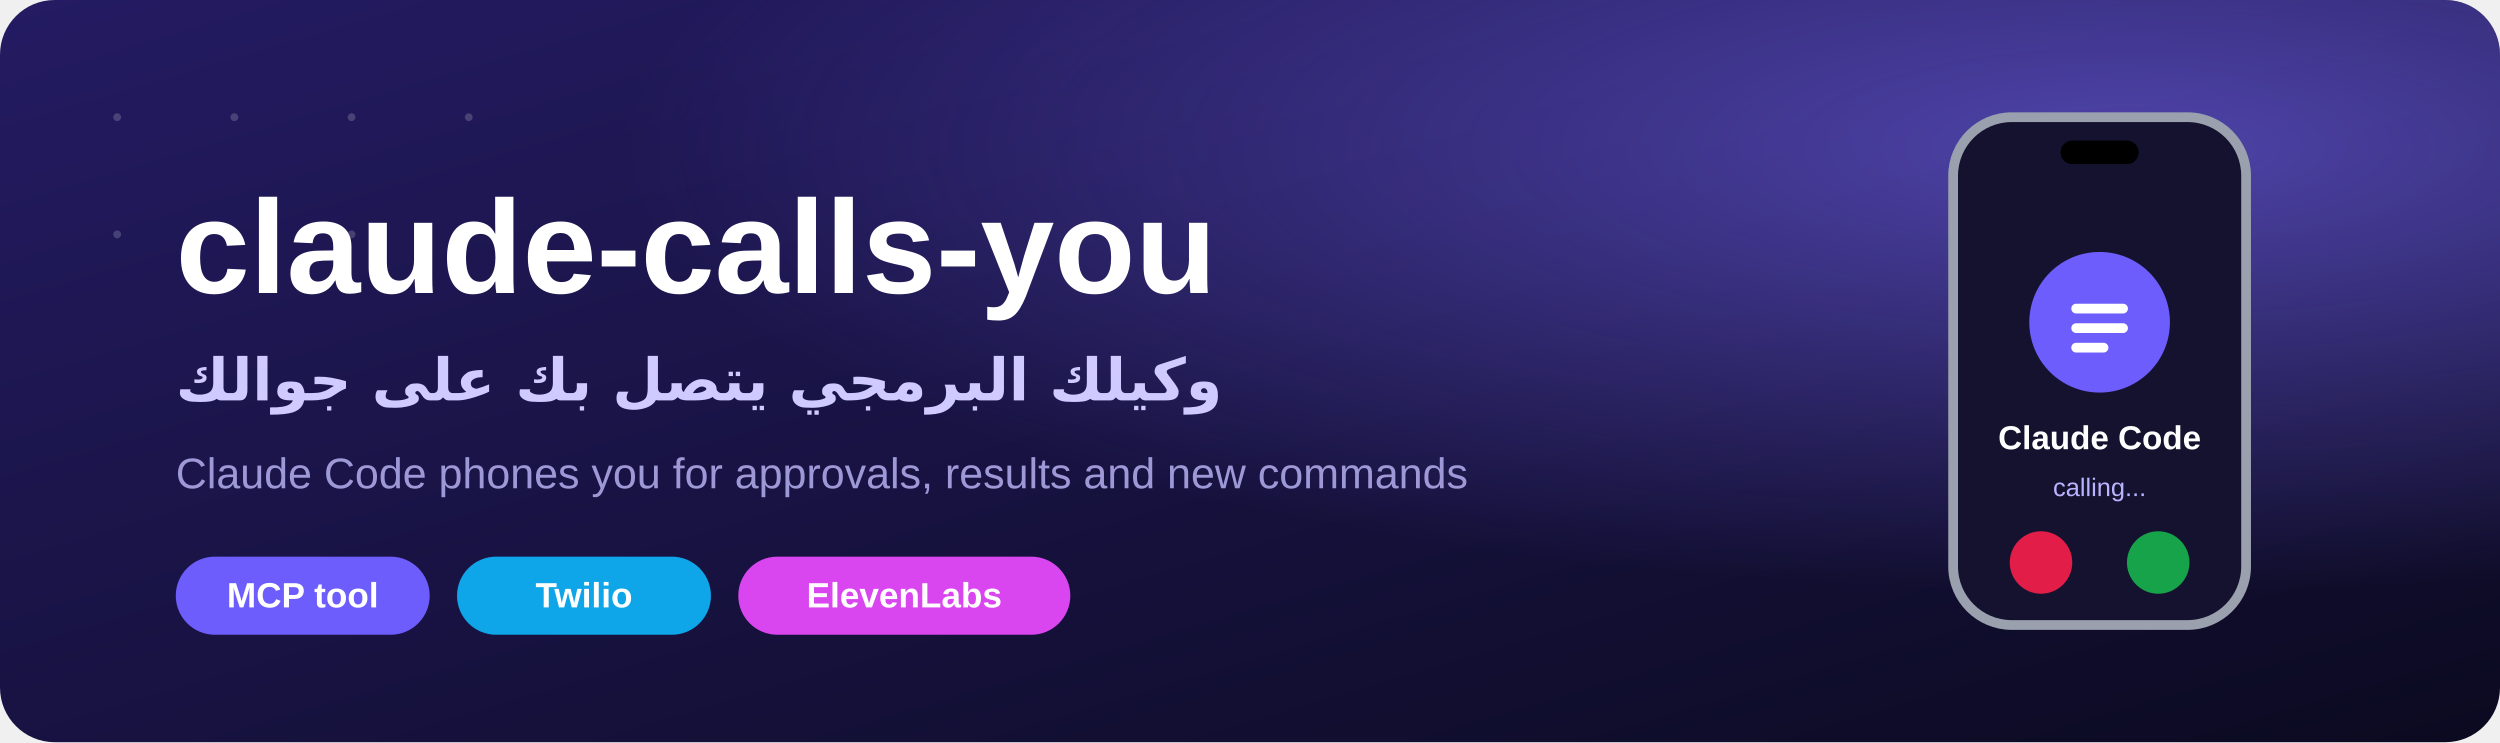
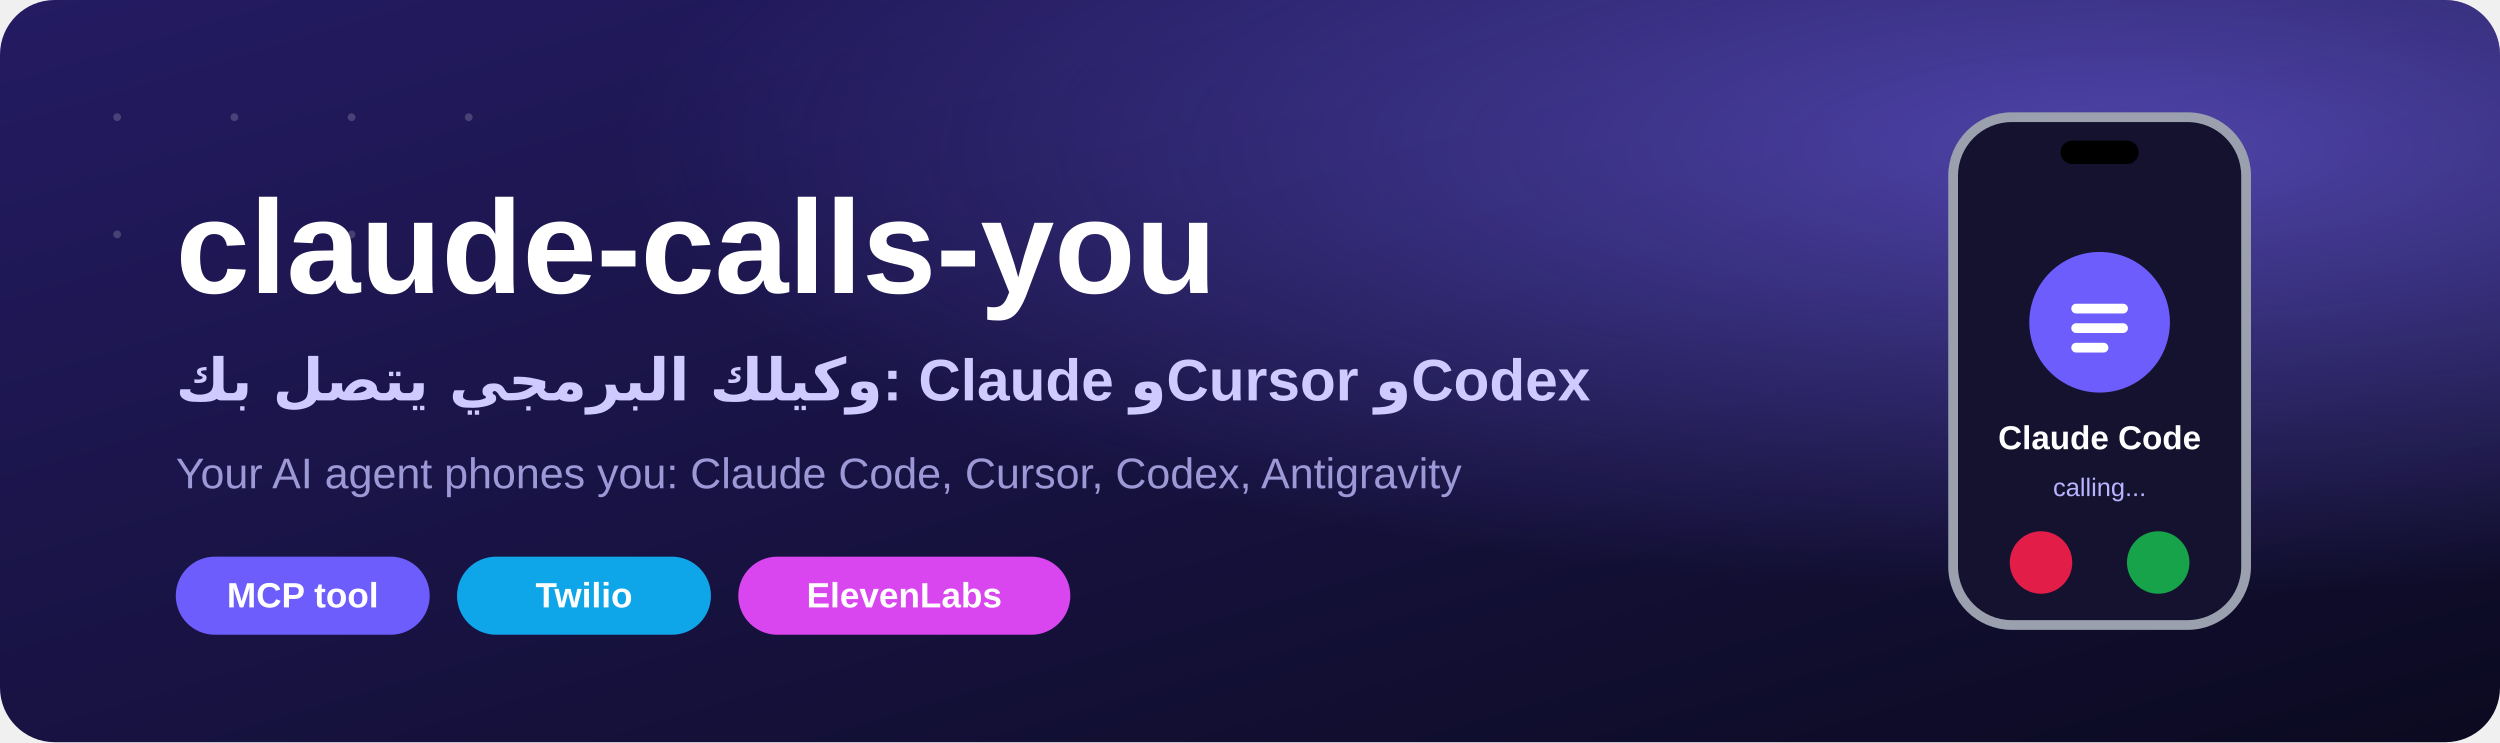
<svg xmlns="http://www.w3.org/2000/svg" viewBox="0 0 1280 380" width="1280" height="380">
  <defs>
    <linearGradient id="bg" x1="0" y1="0" x2="1" y2="1">
      <stop offset="0" stop-color="#241b63" />
      <stop offset="1" stop-color="#0b0a20" />
    </linearGradient>
    <radialGradient id="glow" cx="0.85" cy="0.2" r="0.6">
      <stop offset="0" stop-color="#7c6cff" stop-opacity=".55" />
      <stop offset="1" stop-color="#7c6cff" stop-opacity="0" />
    </radialGradient>
  </defs>
  <rect width="1280" height="380" rx="28" fill="url(#bg)" />
  <rect width="1280" height="380" rx="28" fill="url(#glow)" />
  <g opacity=".18" fill="#fff">
    <circle cx="60" cy="60" r="2" />
    <circle cx="120" cy="60" r="2" />
    <circle cx="180" cy="60" r="2" />
    <circle cx="240" cy="60" r="2" />
    <circle cx="60" cy="120" r="2" />
    <circle cx="120" cy="120" r="2" />
    <circle cx="180" cy="120" r="2" />
    <circle cx="240" cy="120" r="2" />
  </g>
  <g transform="translate(1000,60)">
    <rect x="0" y="0" width="150" height="260" rx="30" fill="#14122e" stroke="#9aa0ad" stroke-width="5" />
    <rect x="55" y="12" width="40" height="12" rx="6" fill="#000" />
    <circle cx="75" cy="105" r="36" fill="#6d5dfc" />
    <path d="M63 98h24M63 108h24M63 118h14" stroke="#fff" stroke-width="5" stroke-linecap="round" />
    <text x="75" y="170" text-anchor="middle" font-family="Cairo,Segoe UI,Arial" font-weight="800" font-size="17" fill="#fff">Claude Code</text>
    <text x="75" y="194" text-anchor="middle" font-family="Cairo,Segoe UI,Arial" font-size="13" fill="#b9b4ff">calling...</text>
    <circle cx="45" cy="228" r="16" fill="#e11d48" />
    <circle cx="105" cy="228" r="16" fill="#16a34a" />
  </g>
  <g font-family="Cairo,Segoe UI,Arial,sans-serif">
    <text x="90" y="150" font-size="68" font-weight="900" fill="#fff">claude-calls-you</text>
-     <text x="90" y="205" font-size="30" font-weight="700" fill="#cfcaff">وكيلك البرمجي يتصل بك على جوالك</text>
-     <text x="90" y="250" font-size="22" fill="#9d98d6">Claude Code phones you for approvals, results and new commands</text>
+     <text x="90" y="205" font-size="30" font-weight="700" fill="#cfcaff">وكيلك البرمجي يتصل بك: Claude وCursor وCodex</text>
+     <text x="90" y="250" font-size="22" fill="#9d98d6">Your AI agent phones you: Claude Code, Cursor, Codex, Antigravity</text>
    <g font-size="18" font-weight="800">
      <rect x="90" y="285" width="130" height="40" rx="20" fill="#6d5dfc" />
      <text x="155" y="311" text-anchor="middle" fill="#fff">MCP tool</text>
      <rect x="234" y="285" width="130" height="40" rx="20" fill="#0ea5e9" />
      <text x="299" y="311" text-anchor="middle" fill="#fff">Twilio</text>
      <rect x="378" y="285" width="170" height="40" rx="20" fill="#d946ef" />
      <text x="463" y="311" text-anchor="middle" fill="#fff">ElevenLabs</text>
    </g>
  </g>
</svg>
